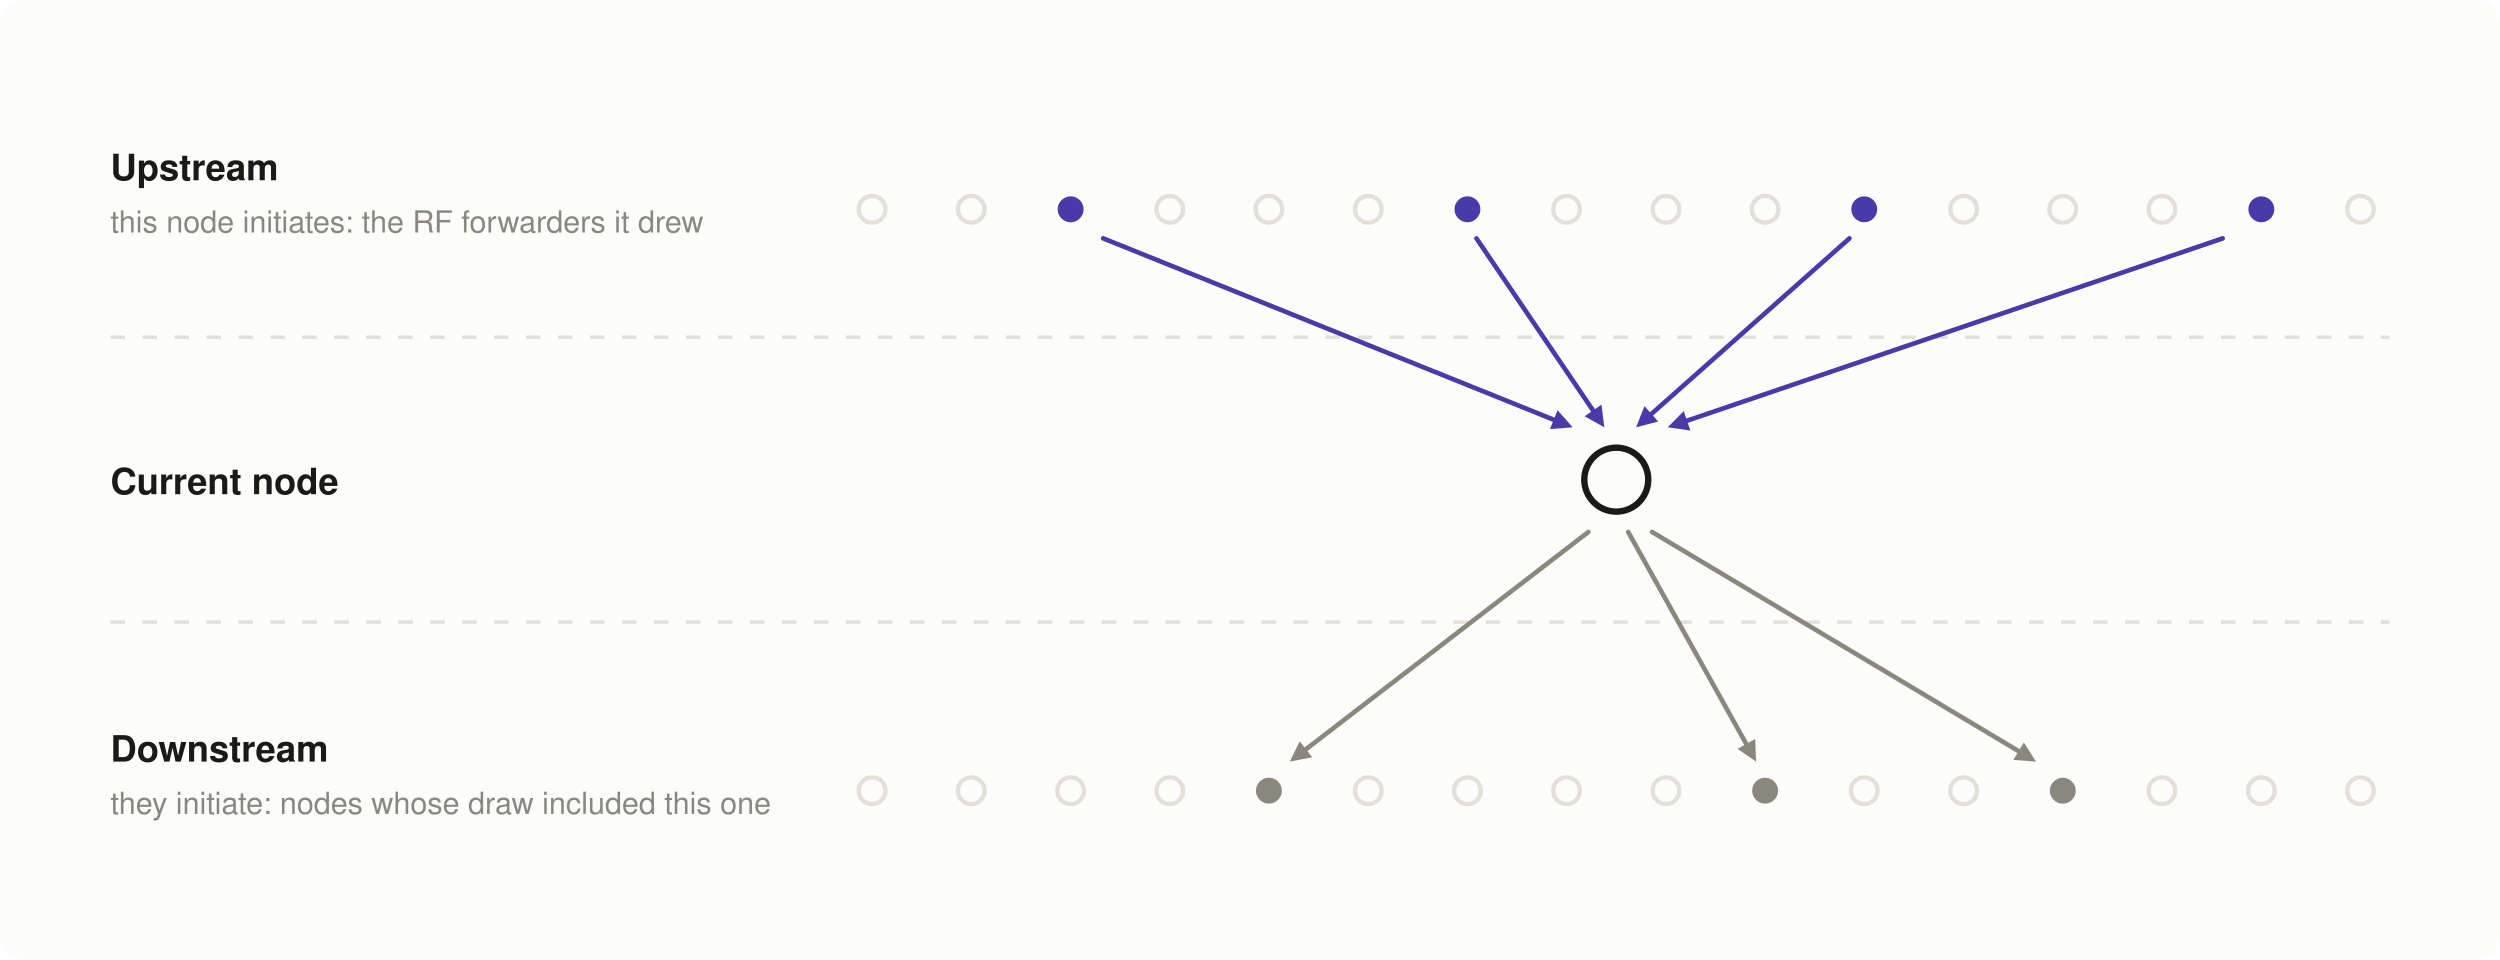
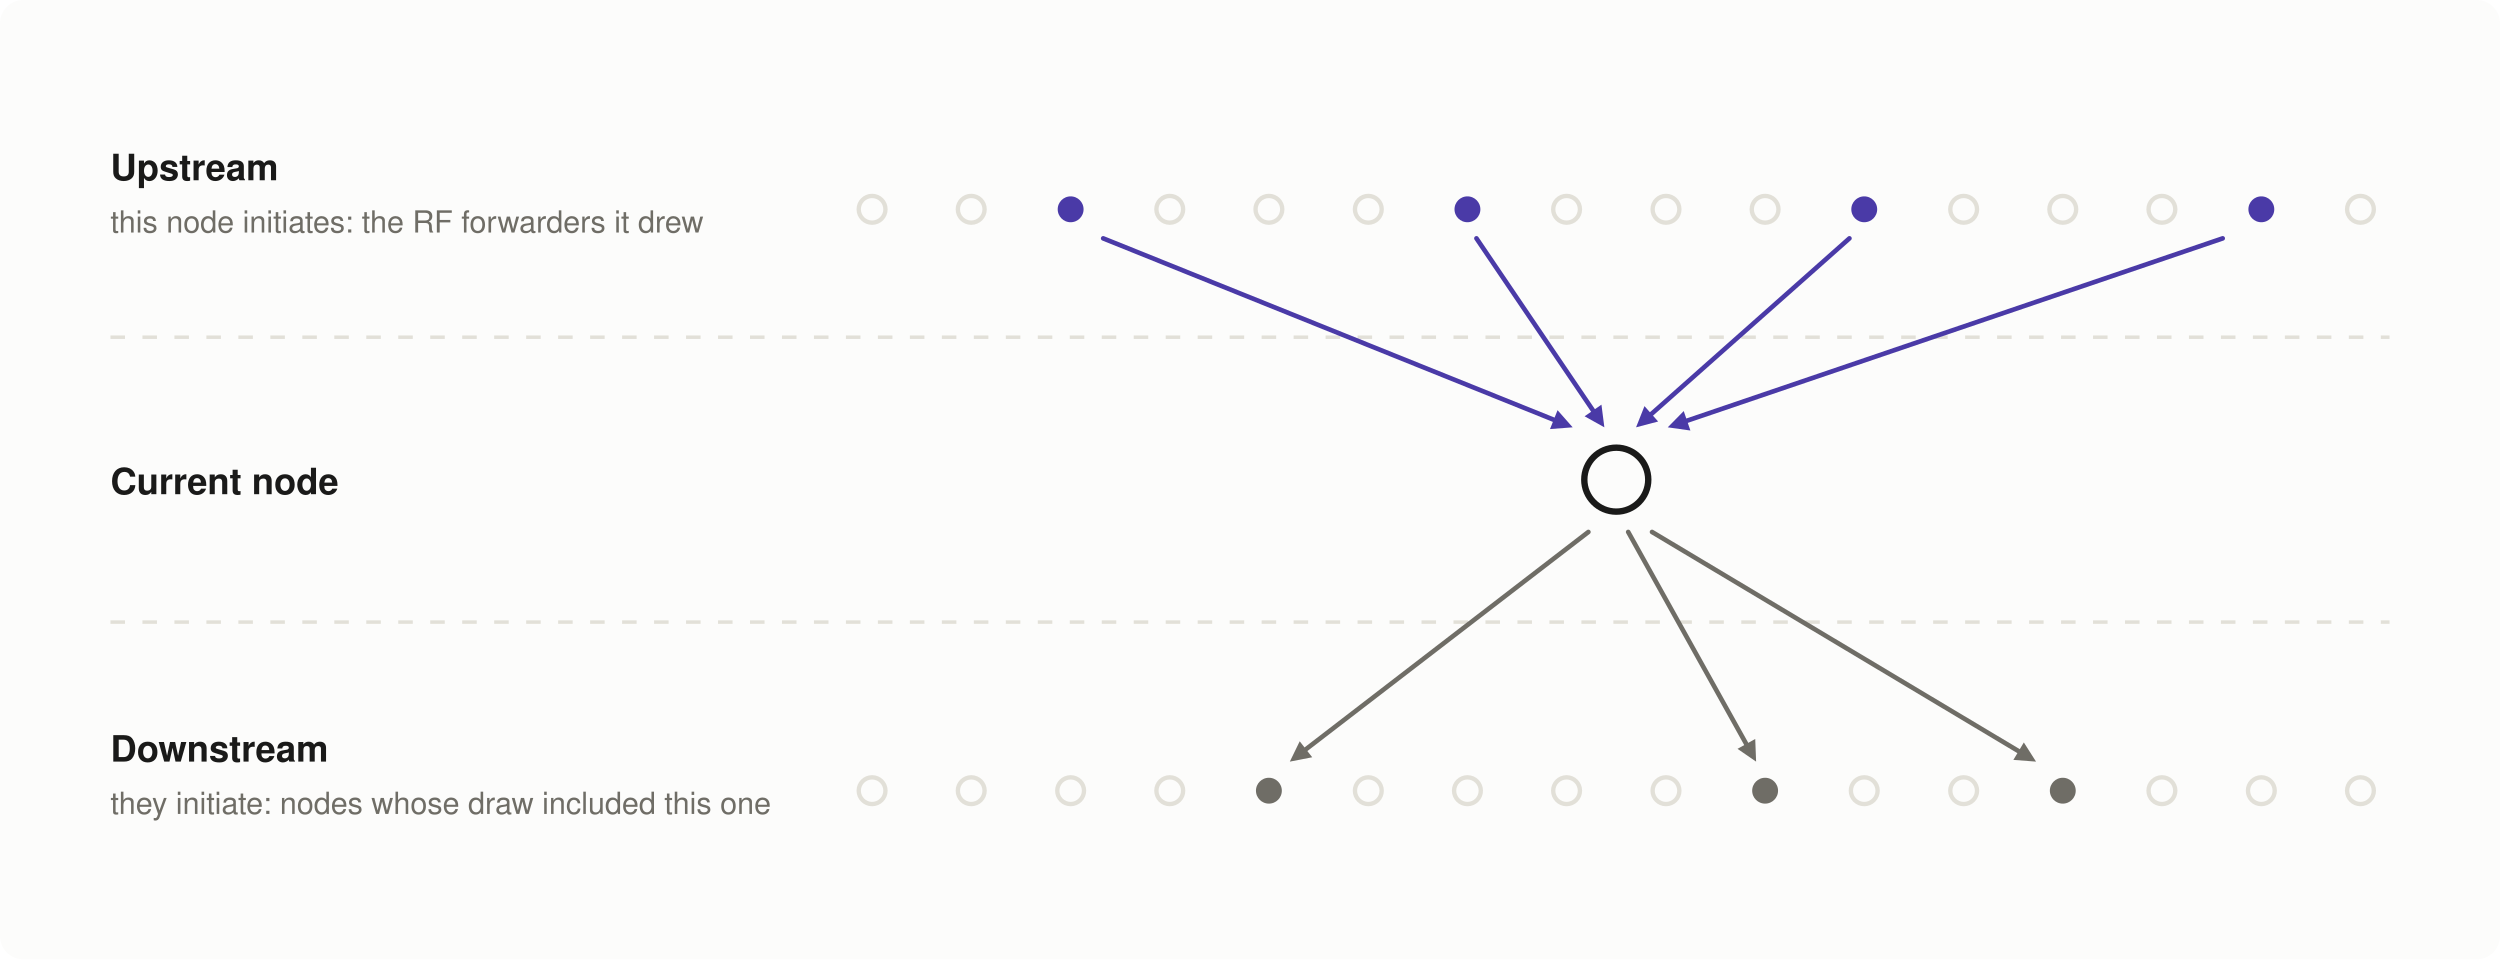
<svg xmlns="http://www.w3.org/2000/svg" viewBox="0 0 860 330" width="860" height="330" role="img" aria-labelledby="t d">
  <rect width="860" height="330" rx="8" fill="#fcfcfb" />
  <text x="38.0" y="62.0" font-size="12.5" fill="#1a1a19" font-family="-apple-system,BlinkMacSystemFont,Segoe UI,Helvetica,Arial,sans-serif" font-weight="600">Upstream</text>
-   <text x="38.0" y="80.0" font-size="10.5" fill="#8a887e" font-family="-apple-system,BlinkMacSystemFont,Segoe UI,Helvetica,Arial,sans-serif">this node initiates: the RF forwarders it drew</text>
+   <text x="38.0" y="80.0" font-size="10.5" fill="#6f6d66" font-family="-apple-system,BlinkMacSystemFont,Segoe UI,Helvetica,Arial,sans-serif">this node initiates: the RF forwarders it drew</text>
  <line x1="38.0" y1="116.0" x2="822.0" y2="116.0" stroke="#e2e0d8" stroke-width="1.2" stroke-dasharray="5 6" />
  <text x="38.0" y="170.0" font-size="12.5" fill="#1a1a19" font-family="-apple-system,BlinkMacSystemFont,Segoe UI,Helvetica,Arial,sans-serif" font-weight="600">Current node</text>
  <circle cx="556.0" cy="165.0" r="11.0" fill="#fcfcfb" stroke="#1a1a19" stroke-width="2.2" />
  <line x1="38.0" y1="214.0" x2="822.0" y2="214.0" stroke="#e2e0d8" stroke-width="1.2" stroke-dasharray="5 6" />
  <text x="38.0" y="262.0" font-size="12.5" fill="#1a1a19" font-family="-apple-system,BlinkMacSystemFont,Segoe UI,Helvetica,Arial,sans-serif" font-weight="600">Downstream</text>
-   <text x="38.0" y="280.0" font-size="10.5" fill="#8a887e" font-family="-apple-system,BlinkMacSystemFont,Segoe UI,Helvetica,Arial,sans-serif">they initiate: nodes whose draw included this one</text>
+   <text x="38.0" y="280.0" font-size="10.5" fill="#6f6d66" font-family="-apple-system,BlinkMacSystemFont,Segoe UI,Helvetica,Arial,sans-serif">they initiate: nodes whose draw included this one</text>
  <circle cx="300.0" cy="72.0" r="4.6" fill="#fcfcfb" stroke="#e2e0d8" stroke-width="1.5" />
  <circle cx="334.1" cy="72.0" r="4.6" fill="#fcfcfb" stroke="#e2e0d8" stroke-width="1.5" />
  <circle cx="368.3" cy="72.0" r="5.2" fill="#4a3aa7" stroke="#fcfcfb" stroke-width="1.5" />
  <circle cx="402.4" cy="72.0" r="4.6" fill="#fcfcfb" stroke="#e2e0d8" stroke-width="1.5" />
  <circle cx="436.5" cy="72.0" r="4.6" fill="#fcfcfb" stroke="#e2e0d8" stroke-width="1.5" />
  <circle cx="470.7" cy="72.0" r="4.6" fill="#fcfcfb" stroke="#e2e0d8" stroke-width="1.5" />
  <circle cx="504.8" cy="72.0" r="5.2" fill="#4a3aa7" stroke="#fcfcfb" stroke-width="1.5" />
  <circle cx="538.9" cy="72.0" r="4.6" fill="#fcfcfb" stroke="#e2e0d8" stroke-width="1.5" />
  <circle cx="573.1" cy="72.0" r="4.6" fill="#fcfcfb" stroke="#e2e0d8" stroke-width="1.5" />
  <circle cx="607.2" cy="72.0" r="4.6" fill="#fcfcfb" stroke="#e2e0d8" stroke-width="1.5" />
  <circle cx="641.3" cy="72.0" r="5.2" fill="#4a3aa7" stroke="#fcfcfb" stroke-width="1.5" />
  <circle cx="675.5" cy="72.0" r="4.6" fill="#fcfcfb" stroke="#e2e0d8" stroke-width="1.5" />
  <circle cx="709.6" cy="72.0" r="4.6" fill="#fcfcfb" stroke="#e2e0d8" stroke-width="1.5" />
  <circle cx="743.7" cy="72.0" r="4.6" fill="#fcfcfb" stroke="#e2e0d8" stroke-width="1.5" />
  <circle cx="777.9" cy="72.0" r="5.2" fill="#4a3aa7" stroke="#fcfcfb" stroke-width="1.5" />
  <circle cx="812.0" cy="72.0" r="4.6" fill="#fcfcfb" stroke="#e2e0d8" stroke-width="1.5" />
  <line x1="379.5" y1="82.0" x2="534.5" y2="144.4" stroke="#4a3aa7" stroke-width="1.6" stroke-linecap="round" />
  <polygon points="541.0,147.0 533.2,147.6 535.8,141.1" fill="#4a3aa7" />
  <line x1="507.9" y1="82.0" x2="548.0" y2="141.2" stroke="#4a3aa7" stroke-width="1.6" stroke-linecap="round" />
  <polygon points="551.9,147.0 545.1,143.2 550.9,139.2" fill="#4a3aa7" />
  <line x1="636.2" y1="82.0" x2="568.1" y2="142.4" stroke="#4a3aa7" stroke-width="1.6" stroke-linecap="round" />
  <polygon points="562.8,147.0 565.7,139.7 570.4,145.0" fill="#4a3aa7" />
  <line x1="764.6" y1="82.0" x2="580.4" y2="144.7" stroke="#4a3aa7" stroke-width="1.6" stroke-linecap="round" />
  <polygon points="573.7,147.0 579.2,141.4 581.5,148.1" fill="#4a3aa7" />
  <circle cx="300.0" cy="272.0" r="4.6" fill="#fcfcfb" stroke="#e2e0d8" stroke-width="1.5" />
  <circle cx="334.1" cy="272.0" r="4.6" fill="#fcfcfb" stroke="#e2e0d8" stroke-width="1.5" />
  <circle cx="368.3" cy="272.0" r="4.6" fill="#fcfcfb" stroke="#e2e0d8" stroke-width="1.5" />
  <circle cx="402.4" cy="272.0" r="4.6" fill="#fcfcfb" stroke="#e2e0d8" stroke-width="1.5" />
-   <circle cx="436.5" cy="272.0" r="5.2" fill="#8a887e" stroke="#fcfcfb" stroke-width="1.5" />
+   <circle cx="436.5" cy="272.0" r="5.2" fill="#6f6d66" stroke="#fcfcfb" stroke-width="1.5" />
  <circle cx="470.7" cy="272.0" r="4.6" fill="#fcfcfb" stroke="#e2e0d8" stroke-width="1.5" />
  <circle cx="504.8" cy="272.0" r="4.6" fill="#fcfcfb" stroke="#e2e0d8" stroke-width="1.5" />
  <circle cx="538.9" cy="272.0" r="4.6" fill="#fcfcfb" stroke="#e2e0d8" stroke-width="1.5" />
  <circle cx="573.1" cy="272.0" r="4.6" fill="#fcfcfb" stroke="#e2e0d8" stroke-width="1.5" />
-   <circle cx="607.2" cy="272.0" r="5.2" fill="#8a887e" stroke="#fcfcfb" stroke-width="1.5" />
+   <circle cx="607.2" cy="272.0" r="5.2" fill="#6f6d66" stroke="#fcfcfb" stroke-width="1.5" />
  <circle cx="641.3" cy="272.0" r="4.6" fill="#fcfcfb" stroke="#e2e0d8" stroke-width="1.5" />
  <circle cx="675.5" cy="272.0" r="4.6" fill="#fcfcfb" stroke="#e2e0d8" stroke-width="1.5" />
-   <circle cx="709.6" cy="272.0" r="5.2" fill="#8a887e" stroke="#fcfcfb" stroke-width="1.5" />
+   <circle cx="709.6" cy="272.0" r="5.2" fill="#6f6d66" stroke="#fcfcfb" stroke-width="1.5" />
  <circle cx="743.7" cy="272.0" r="4.6" fill="#fcfcfb" stroke="#e2e0d8" stroke-width="1.5" />
  <circle cx="777.9" cy="272.0" r="4.6" fill="#fcfcfb" stroke="#e2e0d8" stroke-width="1.5" />
  <circle cx="812.0" cy="272.0" r="4.6" fill="#fcfcfb" stroke="#e2e0d8" stroke-width="1.5" />
-   <line x1="546.4" y1="183.0" x2="449.3" y2="257.7" stroke="#8a887e" stroke-width="1.6" stroke-linecap="round" />
-   <polygon points="443.7,262.0 447.1,255.0 451.4,260.5" fill="#8a887e" />
-   <line x1="560.1" y1="183.0" x2="600.7" y2="255.9" stroke="#8a887e" stroke-width="1.6" stroke-linecap="round" />
-   <polygon points="604.1,262.0 597.7,257.6 603.8,254.2" fill="#8a887e" />
-   <line x1="568.3" y1="183.0" x2="694.4" y2="258.4" stroke="#8a887e" stroke-width="1.6" stroke-linecap="round" />
-   <polygon points="700.4,262.0 692.6,261.4 696.2,255.4" fill="#8a887e" />
+   <line x1="546.4" y1="183.0" x2="449.3" y2="257.7" stroke="#6f6d66" stroke-width="1.6" stroke-linecap="round" />
+   <polygon points="443.7,262.0 447.1,255.0 451.4,260.5" fill="#6f6d66" />
+   <line x1="560.1" y1="183.0" x2="600.7" y2="255.9" stroke="#6f6d66" stroke-width="1.6" stroke-linecap="round" />
+   <polygon points="604.1,262.0 597.7,257.6 603.8,254.2" fill="#6f6d66" />
+   <line x1="568.3" y1="183.0" x2="694.4" y2="258.4" stroke="#6f6d66" stroke-width="1.6" stroke-linecap="round" />
+   <polygon points="700.4,262.0 692.6,261.4 696.2,255.4" fill="#6f6d66" />
</svg>
